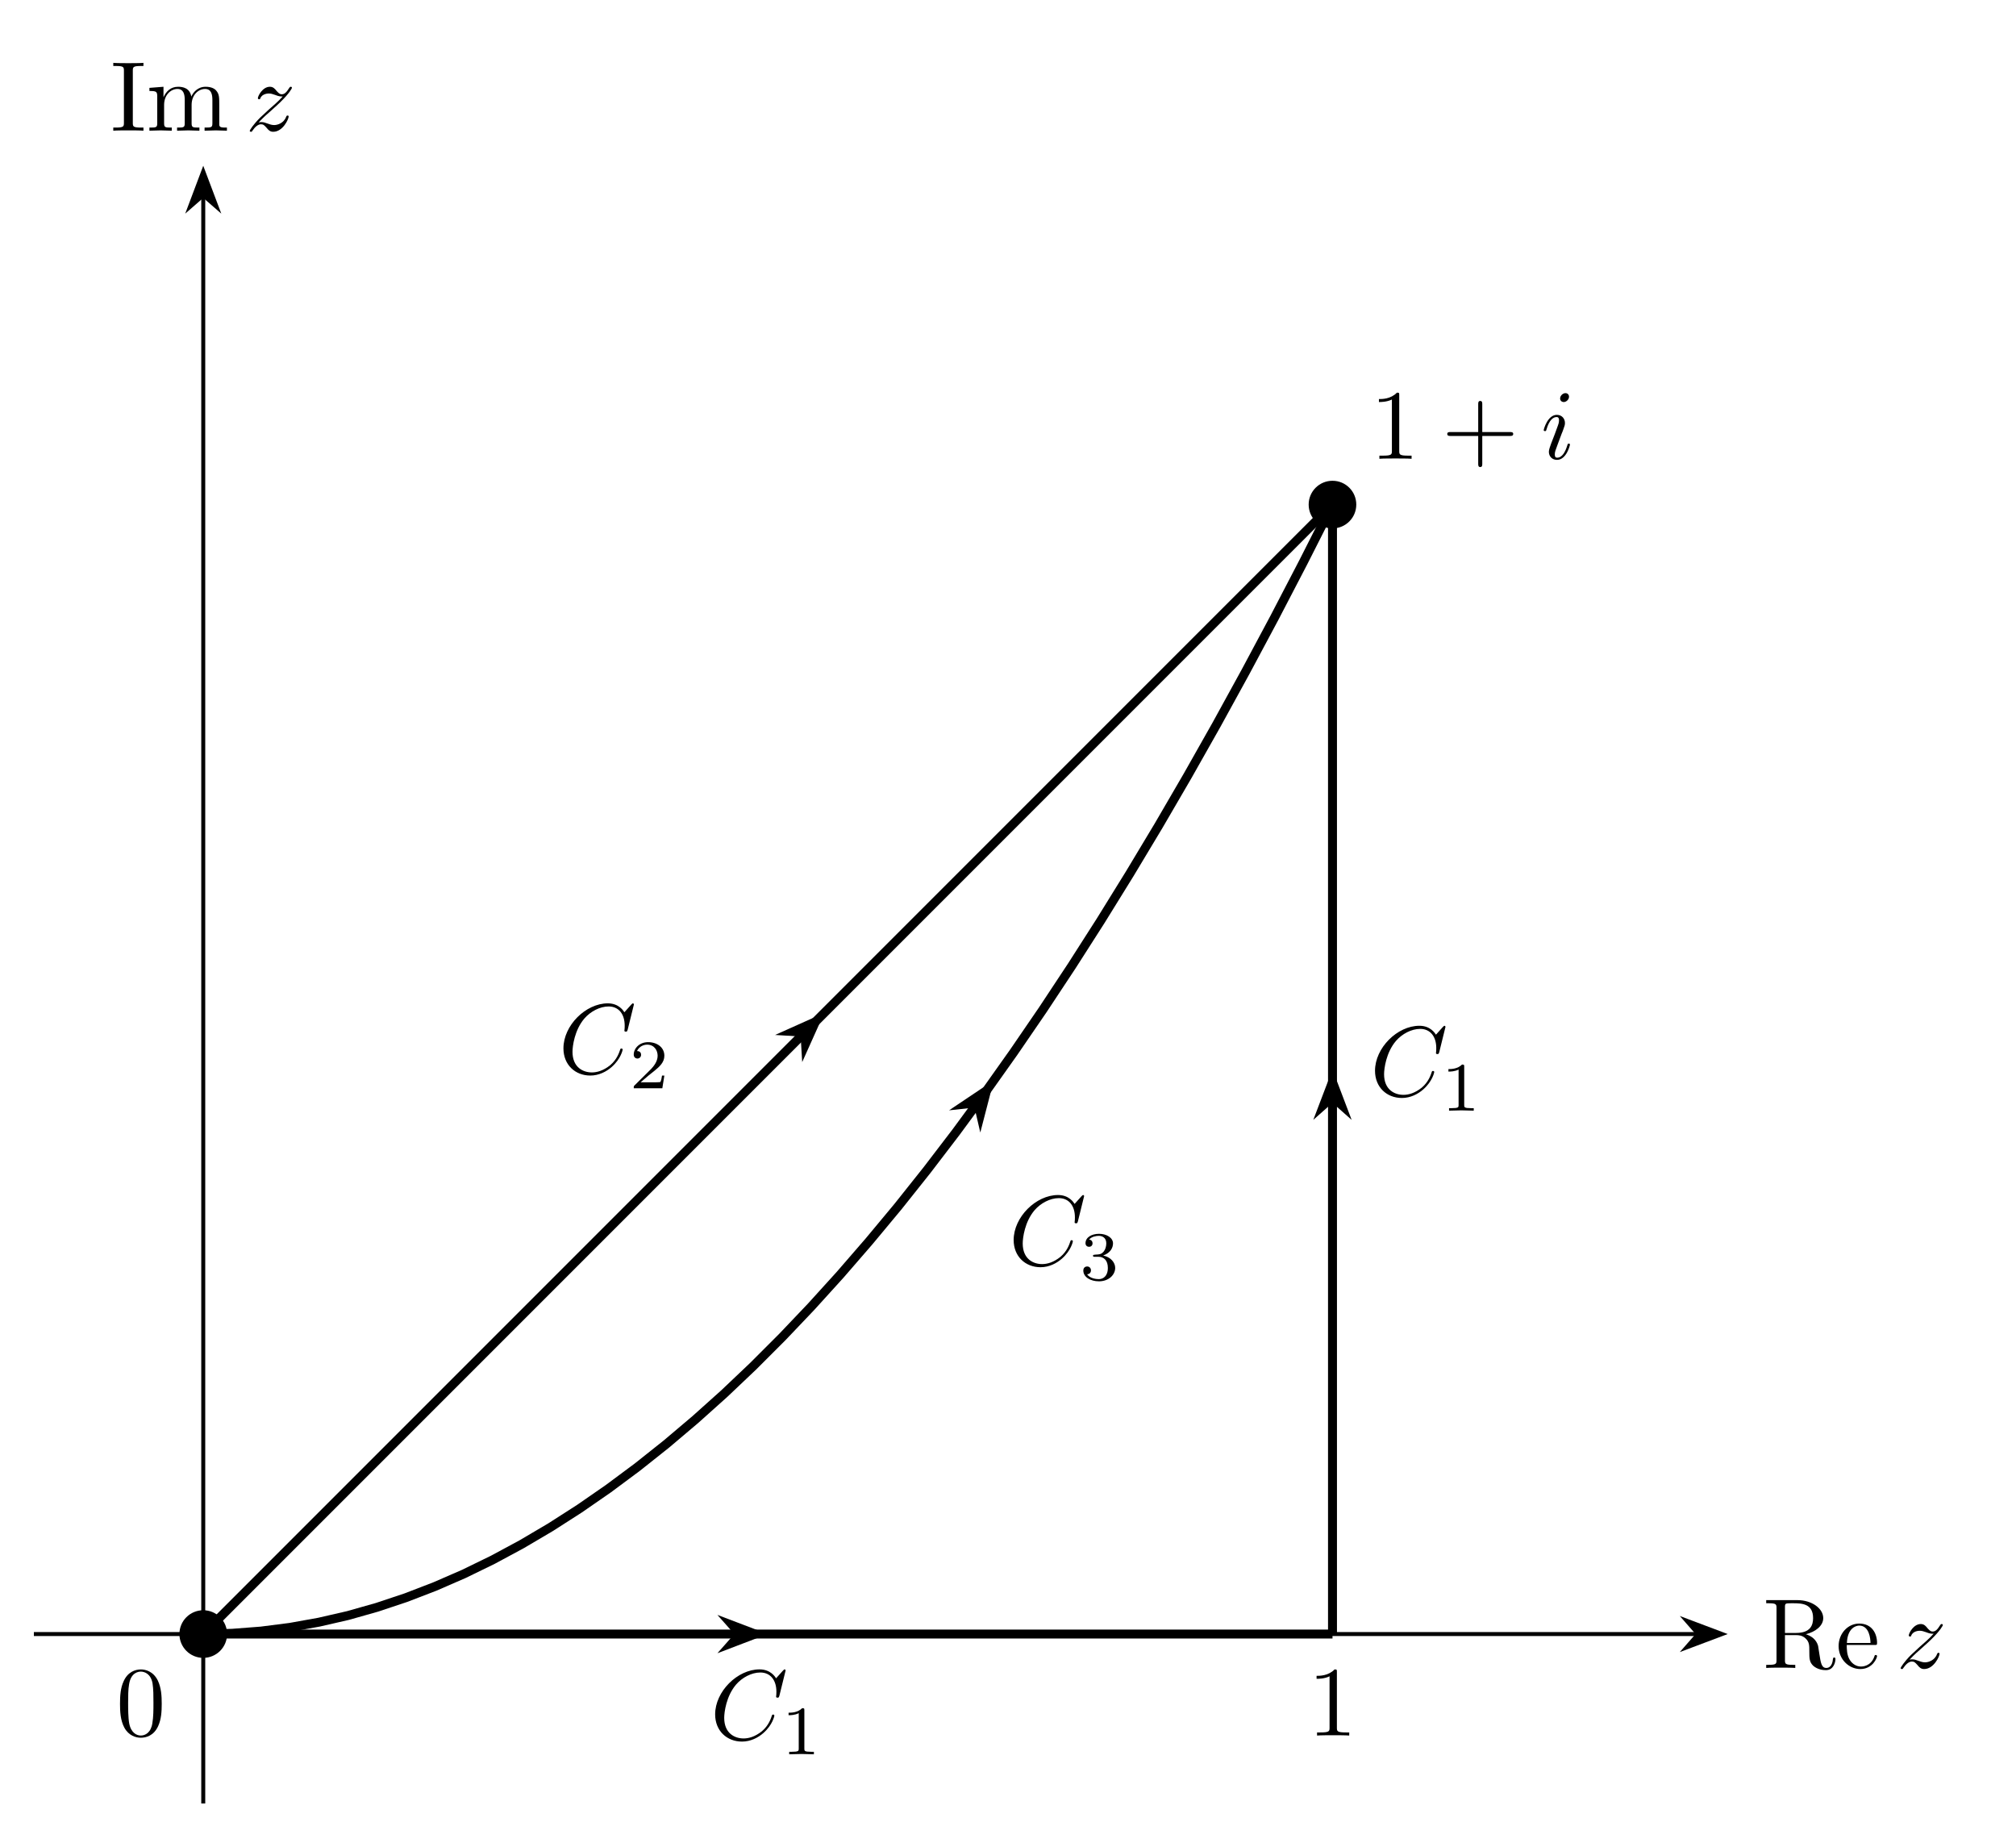
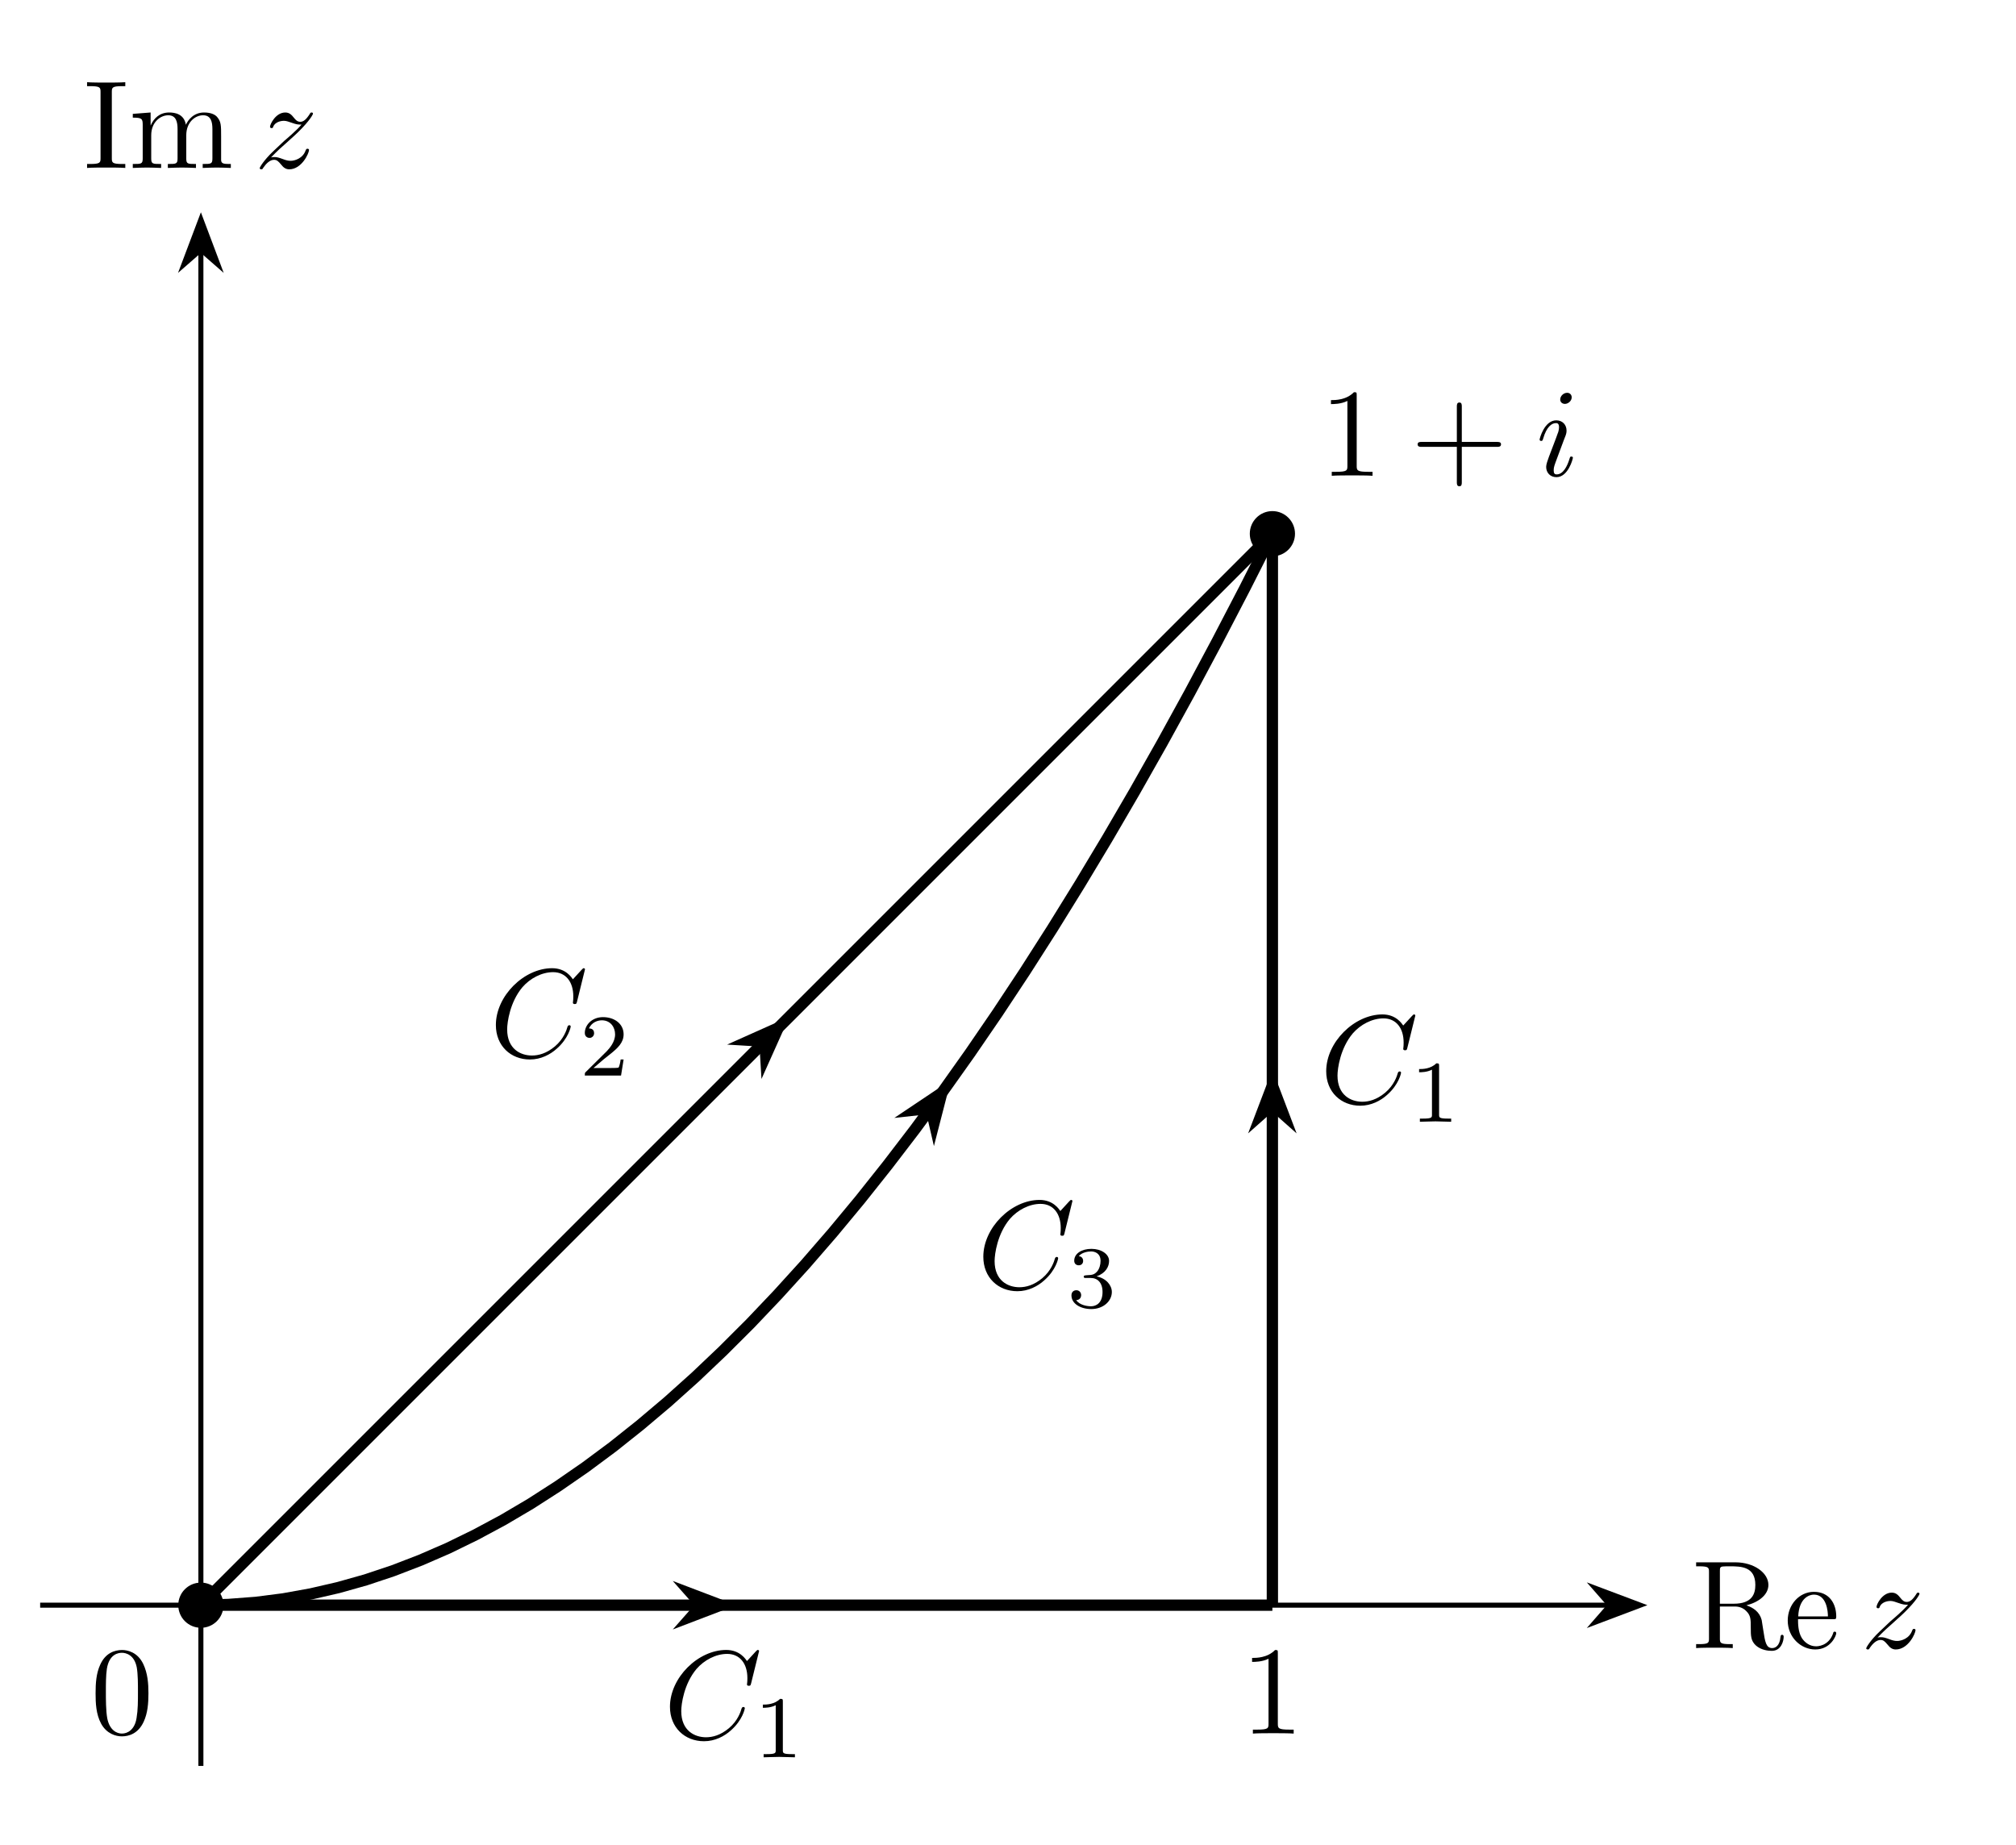
- <svg xmlns="http://www.w3.org/2000/svg" xmlns:xlink="http://www.w3.org/1999/xlink" width="282.22pt" height="257.93pt" viewBox="0 0 201.589 184.234">
+ <svg xmlns="http://www.w3.org/2000/svg" xmlns:xlink="http://www.w3.org/1999/xlink" width="222.70pt" height="203.80pt" viewBox="0 0 159.069 145.569">
  <defs>
    <g>
      <g id="glyph-0-0">
-         <path d="M 2.219 -3.5 L 2.219 -6.078 C 2.219 -6.297 2.219 -6.422 2.438 -6.453 C 2.547 -6.469 2.828 -6.469 3.031 -6.469 C 3.922 -6.469 5.031 -6.422 5.031 -4.984 C 5.031 -4.312 4.797 -3.5 3.328 -3.5 Z M 4.312 -3.375 C 5.281 -3.609 6.047 -4.219 6.047 -4.984 C 6.047 -5.938 4.922 -6.781 3.469 -6.781 L 0.344 -6.781 L 0.344 -6.469 L 0.578 -6.469 C 1.344 -6.469 1.375 -6.359 1.375 -6 L 1.375 -0.781 C 1.375 -0.422 1.344 -0.312 0.578 -0.312 L 0.344 -0.312 L 0.344 0 C 0.703 -0.031 1.406 -0.031 1.797 -0.031 C 2.188 -0.031 2.891 -0.031 3.25 0 L 3.25 -0.312 L 3 -0.312 C 2.25 -0.312 2.219 -0.422 2.219 -0.781 L 2.219 -3.281 L 3.359 -3.281 C 3.516 -3.281 3.938 -3.281 4.281 -2.953 C 4.656 -2.594 4.656 -2.281 4.656 -1.625 C 4.656 -0.969 4.656 -0.578 5.062 -0.203 C 5.484 0.156 6.016 0.219 6.312 0.219 C 7.094 0.219 7.266 -0.594 7.266 -0.875 C 7.266 -0.938 7.266 -1.047 7.141 -1.047 C 7.031 -1.047 7.031 -0.953 7.016 -0.891 C 6.953 -0.172 6.609 0 6.359 0 C 5.875 0 5.797 -0.5 5.656 -1.422 L 5.531 -2.219 C 5.344 -2.859 4.859 -3.188 4.312 -3.375 Z M 4.312 -3.375 " />
+         <path d="M 2.219 -3.5 L 2.219 -6.062 C 2.219 -6.297 2.219 -6.406 2.438 -6.438 C 2.531 -6.453 2.828 -6.453 3.016 -6.453 C 3.906 -6.453 5.016 -6.422 5.016 -4.984 C 5.016 -4.297 4.781 -3.5 3.312 -3.5 Z M 4.312 -3.375 C 5.266 -3.609 6.047 -4.203 6.047 -4.984 C 6.047 -5.938 4.906 -6.766 3.453 -6.766 L 0.344 -6.766 L 0.344 -6.453 L 0.578 -6.453 C 1.344 -6.453 1.359 -6.344 1.359 -6 L 1.359 -0.766 C 1.359 -0.422 1.344 -0.312 0.578 -0.312 L 0.344 -0.312 L 0.344 0 C 0.703 -0.031 1.406 -0.031 1.797 -0.031 C 2.172 -0.031 2.875 -0.031 3.234 0 L 3.234 -0.312 L 3 -0.312 C 2.234 -0.312 2.219 -0.422 2.219 -0.766 L 2.219 -3.281 L 3.359 -3.281 C 3.516 -3.281 3.938 -3.281 4.281 -2.938 C 4.656 -2.578 4.656 -2.281 4.656 -1.609 C 4.656 -0.969 4.656 -0.578 5.062 -0.203 C 5.469 0.156 6.016 0.219 6.312 0.219 C 7.078 0.219 7.25 -0.594 7.25 -0.875 C 7.25 -0.938 7.25 -1.047 7.125 -1.047 C 7.016 -1.047 7.016 -0.953 7 -0.875 C 6.938 -0.172 6.594 0 6.344 0 C 5.859 0 5.781 -0.5 5.641 -1.422 L 5.516 -2.219 C 5.344 -2.859 4.859 -3.188 4.312 -3.375 Z M 4.312 -3.375 " />
      </g>
      <g id="glyph-0-1">
-         <path d="M 1.109 -2.5 C 1.172 -3.984 2 -4.234 2.344 -4.234 C 3.359 -4.234 3.469 -2.891 3.469 -2.5 Z M 1.094 -2.297 L 3.875 -2.297 C 4.094 -2.297 4.125 -2.297 4.125 -2.5 C 4.125 -3.484 3.578 -4.438 2.344 -4.438 C 1.188 -4.438 0.281 -3.422 0.281 -2.188 C 0.281 -0.859 1.312 0.109 2.453 0.109 C 3.672 0.109 4.125 -0.984 4.125 -1.188 C 4.125 -1.281 4.031 -1.297 3.984 -1.297 C 3.906 -1.297 3.875 -1.234 3.859 -1.156 C 3.516 -0.141 2.625 -0.141 2.516 -0.141 C 2.031 -0.141 1.625 -0.438 1.406 -0.797 C 1.094 -1.281 1.094 -1.938 1.094 -2.297 Z M 1.094 -2.297 " />
+         <path d="M 1.109 -2.5 C 1.172 -3.969 2 -4.219 2.344 -4.219 C 3.359 -4.219 3.453 -2.875 3.453 -2.5 Z M 1.094 -2.281 L 3.859 -2.281 C 4.078 -2.281 4.109 -2.281 4.109 -2.5 C 4.109 -3.484 3.578 -4.438 2.344 -4.438 C 1.188 -4.438 0.281 -3.422 0.281 -2.172 C 0.281 -0.859 1.312 0.109 2.453 0.109 C 3.672 0.109 4.109 -0.984 4.109 -1.172 C 4.109 -1.281 4.031 -1.297 3.984 -1.297 C 3.891 -1.297 3.875 -1.234 3.859 -1.156 C 3.5 -0.141 2.609 -0.141 2.516 -0.141 C 2.016 -0.141 1.625 -0.438 1.391 -0.797 C 1.094 -1.281 1.094 -1.938 1.094 -2.281 Z M 1.094 -2.281 " />
      </g>
      <g id="glyph-0-2">
-         <path d="M 2.234 -6 C 2.234 -6.359 2.266 -6.469 3.047 -6.469 L 3.297 -6.469 L 3.297 -6.781 C 2.953 -6.75 2.172 -6.75 1.797 -6.75 C 1.406 -6.75 0.625 -6.75 0.281 -6.781 L 0.281 -6.469 L 0.531 -6.469 C 1.312 -6.469 1.344 -6.359 1.344 -6 L 1.344 -0.781 C 1.344 -0.422 1.312 -0.312 0.531 -0.312 L 0.281 -0.312 L 0.281 0 C 0.625 -0.031 1.406 -0.031 1.781 -0.031 C 2.172 -0.031 2.953 -0.031 3.297 0 L 3.297 -0.312 L 3.047 -0.312 C 2.266 -0.312 2.234 -0.422 2.234 -0.781 Z M 2.234 -6 " />
+         <path d="M 2.234 -6 C 2.234 -6.344 2.266 -6.453 3.047 -6.453 L 3.297 -6.453 L 3.297 -6.766 C 2.953 -6.734 2.172 -6.734 1.797 -6.734 C 1.406 -6.734 0.625 -6.734 0.281 -6.766 L 0.281 -6.453 L 0.531 -6.453 C 1.312 -6.453 1.344 -6.344 1.344 -6 L 1.344 -0.766 C 1.344 -0.422 1.312 -0.312 0.531 -0.312 L 0.281 -0.312 L 0.281 0 C 0.625 -0.031 1.406 -0.031 1.781 -0.031 C 2.172 -0.031 2.953 -0.031 3.297 0 L 3.297 -0.312 L 3.047 -0.312 C 2.266 -0.312 2.234 -0.422 2.234 -0.766 Z M 2.234 -6 " />
      </g>
      <g id="glyph-0-3">
-         <path d="M 1.094 -3.406 L 1.094 -0.75 C 1.094 -0.312 0.984 -0.312 0.312 -0.312 L 0.312 0 C 0.672 -0.016 1.172 -0.031 1.438 -0.031 C 1.703 -0.031 2.219 -0.016 2.547 0 L 2.547 -0.312 C 1.891 -0.312 1.781 -0.312 1.781 -0.75 L 1.781 -2.578 C 1.781 -3.609 2.484 -4.172 3.109 -4.172 C 3.734 -4.172 3.844 -3.625 3.844 -3.062 L 3.844 -0.75 C 3.844 -0.312 3.734 -0.312 3.078 -0.312 L 3.078 0 C 3.422 -0.016 3.922 -0.031 4.203 -0.031 C 4.453 -0.031 4.969 -0.016 5.312 0 L 5.312 -0.312 C 4.641 -0.312 4.531 -0.312 4.531 -0.75 L 4.531 -2.578 C 4.531 -3.609 5.234 -4.172 5.875 -4.172 C 6.5 -4.172 6.609 -3.625 6.609 -3.062 L 6.609 -0.75 C 6.609 -0.312 6.5 -0.312 5.828 -0.312 L 5.828 0 C 6.188 -0.016 6.688 -0.031 6.953 -0.031 C 7.219 -0.031 7.734 -0.016 8.062 0 L 8.062 -0.312 C 7.547 -0.312 7.297 -0.312 7.297 -0.609 L 7.297 -2.5 C 7.297 -3.359 7.297 -3.656 6.984 -4.016 C 6.844 -4.188 6.516 -4.391 5.938 -4.391 C 5.109 -4.391 4.672 -3.797 4.5 -3.406 C 4.359 -4.281 3.625 -4.391 3.188 -4.391 C 2.453 -4.391 2 -3.953 1.719 -3.344 L 1.719 -4.391 L 0.312 -4.281 L 0.312 -3.969 C 1.016 -3.969 1.094 -3.906 1.094 -3.406 Z M 1.094 -3.406 " />
+         <path d="M 1.094 -3.406 L 1.094 -0.75 C 1.094 -0.312 0.984 -0.312 0.312 -0.312 L 0.312 0 C 0.656 -0.016 1.172 -0.031 1.438 -0.031 C 1.688 -0.031 2.203 -0.016 2.547 0 L 2.547 -0.312 C 1.875 -0.312 1.766 -0.312 1.766 -0.75 L 1.766 -2.578 C 1.766 -3.609 2.484 -4.156 3.109 -4.156 C 3.734 -4.156 3.844 -3.625 3.844 -3.062 L 3.844 -0.75 C 3.844 -0.312 3.734 -0.312 3.078 -0.312 L 3.078 0 C 3.422 -0.016 3.922 -0.031 4.188 -0.031 C 4.453 -0.031 4.969 -0.016 5.297 0 L 5.297 -0.312 C 4.641 -0.312 4.531 -0.312 4.531 -0.75 L 4.531 -2.578 C 4.531 -3.609 5.234 -4.156 5.859 -4.156 C 6.484 -4.156 6.594 -3.625 6.594 -3.062 L 6.594 -0.75 C 6.594 -0.312 6.484 -0.312 5.828 -0.312 L 5.828 0 C 6.172 -0.016 6.672 -0.031 6.938 -0.031 C 7.203 -0.031 7.719 -0.016 8.047 0 L 8.047 -0.312 C 7.531 -0.312 7.297 -0.312 7.281 -0.609 L 7.281 -2.5 C 7.281 -3.344 7.281 -3.656 6.969 -4.016 C 6.828 -4.188 6.516 -4.375 5.938 -4.375 C 5.109 -4.375 4.672 -3.781 4.5 -3.406 C 4.359 -4.266 3.625 -4.375 3.188 -4.375 C 2.453 -4.375 1.984 -3.953 1.719 -3.344 L 1.719 -4.375 L 0.312 -4.266 L 0.312 -3.969 C 1.016 -3.969 1.094 -3.891 1.094 -3.406 Z M 1.094 -3.406 " />
      </g>
      <g id="glyph-0-4">
-         <path d="M 4.562 -3.172 C 4.562 -3.969 4.516 -4.766 4.172 -5.5 C 3.703 -6.453 2.891 -6.609 2.484 -6.609 C 1.891 -6.609 1.156 -6.344 0.75 -5.422 C 0.438 -4.75 0.391 -3.969 0.391 -3.172 C 0.391 -2.438 0.422 -1.531 0.828 -0.781 C 1.266 0.016 1.984 0.219 2.469 0.219 C 3 0.219 3.766 0.016 4.203 -0.938 C 4.516 -1.625 4.562 -2.391 4.562 -3.172 Z M 2.469 0 C 2.078 0 1.5 -0.25 1.312 -1.203 C 1.203 -1.797 1.203 -2.703 1.203 -3.297 C 1.203 -3.922 1.203 -4.578 1.297 -5.125 C 1.484 -6.297 2.219 -6.391 2.469 -6.391 C 2.797 -6.391 3.453 -6.219 3.641 -5.234 C 3.734 -4.672 3.734 -3.922 3.734 -3.297 C 3.734 -2.547 3.734 -1.875 3.625 -1.234 C 3.484 -0.297 2.922 0 2.469 0 Z M 2.469 0 " />
+         <path d="M 4.562 -3.172 C 4.562 -3.969 4.5 -4.75 4.156 -5.484 C 3.703 -6.438 2.891 -6.594 2.484 -6.594 C 1.875 -6.594 1.156 -6.344 0.75 -5.422 C 0.438 -4.734 0.391 -3.969 0.391 -3.172 C 0.391 -2.422 0.422 -1.531 0.828 -0.781 C 1.266 0.016 1.984 0.219 2.469 0.219 C 3 0.219 3.75 0.016 4.188 -0.938 C 4.5 -1.609 4.562 -2.391 4.562 -3.172 Z M 2.469 0 C 2.078 0 1.5 -0.25 1.312 -1.203 C 1.203 -1.797 1.203 -2.703 1.203 -3.281 C 1.203 -3.922 1.203 -4.578 1.281 -5.109 C 1.469 -6.297 2.219 -6.375 2.469 -6.375 C 2.797 -6.375 3.453 -6.203 3.641 -5.219 C 3.734 -4.672 3.734 -3.906 3.734 -3.281 C 3.734 -2.547 3.734 -1.875 3.625 -1.234 C 3.484 -0.297 2.906 0 2.469 0 Z M 2.469 0 " />
      </g>
      <g id="glyph-0-5">
-         <path d="M 2.922 -6.344 C 2.922 -6.594 2.922 -6.609 2.688 -6.609 C 2.078 -5.969 1.203 -5.969 0.891 -5.969 L 0.891 -5.672 C 1.078 -5.672 1.672 -5.672 2.188 -5.922 L 2.188 -0.781 C 2.188 -0.422 2.156 -0.312 1.266 -0.312 L 0.938 -0.312 L 0.938 0 C 1.297 -0.031 2.156 -0.031 2.547 -0.031 C 2.953 -0.031 3.812 -0.031 4.156 0 L 4.156 -0.312 L 3.844 -0.312 C 2.953 -0.312 2.922 -0.422 2.922 -0.781 Z M 2.922 -6.344 " />
+         <path d="M 2.906 -6.344 C 2.906 -6.578 2.906 -6.594 2.688 -6.594 C 2.078 -5.969 1.203 -5.969 0.875 -5.969 L 0.875 -5.656 C 1.078 -5.656 1.672 -5.656 2.172 -5.906 L 2.172 -0.781 C 2.172 -0.422 2.156 -0.312 1.266 -0.312 L 0.938 -0.312 L 0.938 0 C 1.281 -0.031 2.156 -0.031 2.547 -0.031 C 2.938 -0.031 3.797 -0.031 4.156 0 L 4.156 -0.312 L 3.828 -0.312 C 2.938 -0.312 2.906 -0.422 2.906 -0.781 Z M 2.906 -6.344 " />
      </g>
      <g id="glyph-0-6">
-         <path d="M 4.062 -2.281 L 6.828 -2.281 C 6.969 -2.281 7.156 -2.281 7.156 -2.484 C 7.156 -2.672 6.969 -2.672 6.828 -2.672 L 4.062 -2.672 L 4.062 -5.453 C 4.062 -5.594 4.062 -5.781 3.859 -5.781 C 3.656 -5.781 3.656 -5.594 3.656 -5.453 L 3.656 -2.672 L 0.891 -2.672 C 0.75 -2.672 0.562 -2.672 0.562 -2.484 C 0.562 -2.281 0.75 -2.281 0.891 -2.281 L 3.656 -2.281 L 3.656 0.5 C 3.656 0.641 3.656 0.828 3.859 0.828 C 4.062 0.828 4.062 0.641 4.062 0.5 Z M 4.062 -2.281 " />
+         <path d="M 4.047 -2.281 L 6.812 -2.281 C 6.953 -2.281 7.141 -2.281 7.141 -2.484 C 7.141 -2.672 6.953 -2.672 6.812 -2.672 L 4.047 -2.672 L 4.047 -5.453 C 4.047 -5.594 4.047 -5.781 3.859 -5.781 C 3.656 -5.781 3.656 -5.594 3.656 -5.453 L 3.656 -2.672 L 0.875 -2.672 C 0.75 -2.672 0.562 -2.672 0.562 -2.484 C 0.562 -2.281 0.75 -2.281 0.875 -2.281 L 3.656 -2.281 L 3.656 0.5 C 3.656 0.641 3.656 0.828 3.859 0.828 C 4.047 0.828 4.047 0.641 4.047 0.5 Z M 4.047 -2.281 " />
      </g>
      <g id="glyph-1-0">
-         <path d="M 1.312 -0.828 C 1.859 -1.406 2.141 -1.641 2.5 -1.953 C 2.5 -1.969 3.109 -2.484 3.469 -2.844 C 4.422 -3.766 4.641 -4.25 4.641 -4.281 C 4.641 -4.391 4.547 -4.391 4.531 -4.391 C 4.453 -4.391 4.422 -4.359 4.375 -4.281 C 4.078 -3.797 3.875 -3.641 3.625 -3.641 C 3.391 -3.641 3.281 -3.797 3.125 -3.953 C 2.938 -4.188 2.766 -4.391 2.438 -4.391 C 1.703 -4.391 1.234 -3.469 1.234 -3.25 C 1.234 -3.203 1.266 -3.141 1.359 -3.141 C 1.453 -3.141 1.469 -3.188 1.484 -3.25 C 1.672 -3.703 2.25 -3.719 2.328 -3.719 C 2.547 -3.719 2.734 -3.656 2.953 -3.578 C 3.359 -3.422 3.469 -3.422 3.719 -3.422 C 3.359 -3 2.531 -2.281 2.344 -2.125 L 1.453 -1.297 C 0.781 -0.625 0.422 -0.062 0.422 0.016 C 0.422 0.109 0.531 0.109 0.547 0.109 C 0.625 0.109 0.641 0.094 0.703 -0.016 C 0.938 -0.359 1.234 -0.641 1.547 -0.641 C 1.781 -0.641 1.875 -0.547 2.125 -0.266 C 2.297 -0.047 2.469 0.109 2.766 0.109 C 3.734 0.109 4.312 -1.156 4.312 -1.422 C 4.312 -1.469 4.281 -1.516 4.203 -1.516 C 4.109 -1.516 4.094 -1.453 4.062 -1.391 C 3.828 -0.75 3.188 -0.562 2.875 -0.562 C 2.672 -0.562 2.484 -0.609 2.281 -0.688 C 1.938 -0.812 1.797 -0.859 1.594 -0.859 C 1.562 -0.859 1.406 -0.859 1.312 -0.828 Z M 1.312 -0.828 " />
+         <path d="M 1.312 -0.828 C 1.859 -1.391 2.141 -1.641 2.5 -1.953 C 2.5 -1.969 3.109 -2.484 3.469 -2.844 C 4.406 -3.766 4.625 -4.234 4.625 -4.281 C 4.625 -4.375 4.531 -4.375 4.516 -4.375 C 4.453 -4.375 4.422 -4.359 4.375 -4.266 C 4.078 -3.797 3.859 -3.641 3.625 -3.641 C 3.391 -3.641 3.266 -3.781 3.125 -3.953 C 2.938 -4.188 2.766 -4.375 2.438 -4.375 C 1.688 -4.375 1.234 -3.453 1.234 -3.25 C 1.234 -3.203 1.266 -3.141 1.359 -3.141 C 1.453 -3.141 1.469 -3.188 1.484 -3.25 C 1.672 -3.703 2.25 -3.719 2.328 -3.719 C 2.531 -3.719 2.719 -3.641 2.953 -3.562 C 3.344 -3.422 3.453 -3.422 3.719 -3.422 C 3.359 -2.984 2.531 -2.281 2.344 -2.125 L 1.453 -1.281 C 0.766 -0.625 0.422 -0.062 0.422 0.016 C 0.422 0.109 0.531 0.109 0.547 0.109 C 0.625 0.109 0.641 0.094 0.703 -0.016 C 0.938 -0.359 1.234 -0.641 1.547 -0.641 C 1.766 -0.641 1.875 -0.547 2.125 -0.25 C 2.281 -0.047 2.469 0.109 2.75 0.109 C 3.734 0.109 4.312 -1.156 4.312 -1.422 C 4.312 -1.469 4.266 -1.516 4.188 -1.516 C 4.094 -1.516 4.078 -1.453 4.047 -1.391 C 3.828 -0.75 3.188 -0.562 2.859 -0.562 C 2.672 -0.562 2.484 -0.609 2.281 -0.688 C 1.938 -0.812 1.797 -0.859 1.578 -0.859 C 1.562 -0.859 1.406 -0.859 1.312 -0.828 Z M 1.312 -0.828 " />
      </g>
      <g id="glyph-1-1">
-         <path d="M 2.812 -6.203 C 2.812 -6.406 2.672 -6.562 2.453 -6.562 C 2.188 -6.562 1.922 -6.297 1.922 -6.031 C 1.922 -5.844 2.047 -5.672 2.297 -5.672 C 2.516 -5.672 2.812 -5.906 2.812 -6.203 Z M 2.062 -2.469 C 2.188 -2.766 2.188 -2.781 2.281 -3.047 C 2.359 -3.25 2.406 -3.391 2.406 -3.578 C 2.406 -4.016 2.094 -4.391 1.594 -4.391 C 0.672 -4.391 0.281 -2.953 0.281 -2.859 C 0.281 -2.766 0.391 -2.766 0.406 -2.766 C 0.5 -2.766 0.516 -2.781 0.562 -2.938 C 0.828 -3.875 1.234 -4.172 1.562 -4.172 C 1.641 -4.172 1.812 -4.172 1.812 -3.844 C 1.812 -3.641 1.75 -3.438 1.703 -3.328 C 1.625 -3.078 1.188 -1.922 1.016 -1.5 C 0.922 -1.234 0.797 -0.906 0.797 -0.703 C 0.797 -0.234 1.125 0.109 1.609 0.109 C 2.547 0.109 2.906 -1.328 2.906 -1.422 C 2.906 -1.516 2.812 -1.516 2.781 -1.516 C 2.688 -1.516 2.688 -1.484 2.641 -1.344 C 2.453 -0.719 2.141 -0.109 1.625 -0.109 C 1.453 -0.109 1.391 -0.203 1.391 -0.438 C 1.391 -0.688 1.453 -0.828 1.672 -1.422 Z M 2.062 -2.469 " />
+         <path d="M 2.812 -6.188 C 2.812 -6.391 2.672 -6.547 2.453 -6.547 C 2.172 -6.547 1.906 -6.297 1.906 -6.016 C 1.906 -5.828 2.047 -5.672 2.281 -5.672 C 2.516 -5.672 2.812 -5.891 2.812 -6.188 Z M 2.062 -2.469 C 2.172 -2.75 2.172 -2.781 2.281 -3.047 C 2.359 -3.234 2.406 -3.375 2.406 -3.562 C 2.406 -4.016 2.094 -4.375 1.594 -4.375 C 0.656 -4.375 0.281 -2.938 0.281 -2.859 C 0.281 -2.75 0.391 -2.75 0.406 -2.75 C 0.5 -2.75 0.516 -2.781 0.562 -2.938 C 0.828 -3.859 1.234 -4.156 1.562 -4.156 C 1.641 -4.156 1.812 -4.156 1.812 -3.844 C 1.812 -3.641 1.75 -3.422 1.703 -3.328 C 1.625 -3.078 1.172 -1.922 1.016 -1.5 C 0.922 -1.234 0.797 -0.906 0.797 -0.703 C 0.797 -0.234 1.125 0.109 1.609 0.109 C 2.531 0.109 2.906 -1.328 2.906 -1.422 C 2.906 -1.516 2.812 -1.516 2.781 -1.516 C 2.688 -1.516 2.688 -1.484 2.641 -1.344 C 2.453 -0.719 2.125 -0.109 1.625 -0.109 C 1.453 -0.109 1.391 -0.203 1.391 -0.438 C 1.391 -0.688 1.453 -0.828 1.672 -1.422 Z M 2.062 -2.469 " />
      </g>
      <g id="glyph-1-2">
-         <path d="M 7.547 -6.891 C 7.547 -6.922 7.516 -7 7.438 -7 C 7.406 -7 7.391 -6.984 7.281 -6.875 L 6.594 -6.109 C 6.5 -6.25 6.047 -7 4.938 -7 C 2.734 -7 0.5 -4.797 0.5 -2.5 C 0.5 -0.859 1.672 0.219 3.188 0.219 C 4.047 0.219 4.797 -0.172 5.328 -0.641 C 6.25 -1.453 6.422 -2.344 6.422 -2.375 C 6.422 -2.484 6.312 -2.484 6.297 -2.484 C 6.234 -2.484 6.188 -2.453 6.172 -2.375 C 6.078 -2.094 5.859 -1.391 5.172 -0.812 C 4.484 -0.266 3.859 -0.094 3.344 -0.094 C 2.453 -0.094 1.406 -0.609 1.406 -2.156 C 1.406 -2.719 1.609 -4.328 2.594 -5.484 C 3.203 -6.188 4.141 -6.688 5.016 -6.688 C 6.031 -6.688 6.625 -5.922 6.625 -4.766 C 6.625 -4.375 6.594 -4.359 6.594 -4.266 C 6.594 -4.172 6.703 -4.172 6.734 -4.172 C 6.859 -4.172 6.859 -4.188 6.922 -4.359 Z M 7.547 -6.891 " />
+         <path d="M 7.531 -6.891 C 7.531 -6.922 7.516 -6.984 7.422 -6.984 C 7.391 -6.984 7.375 -6.969 7.266 -6.859 L 6.578 -6.109 C 6.484 -6.234 6.031 -6.984 4.938 -6.984 C 2.719 -6.984 0.5 -4.797 0.5 -2.5 C 0.5 -0.859 1.672 0.219 3.188 0.219 C 4.047 0.219 4.797 -0.172 5.312 -0.641 C 6.234 -1.453 6.406 -2.344 6.406 -2.375 C 6.406 -2.484 6.312 -2.484 6.297 -2.484 C 6.234 -2.484 6.188 -2.453 6.156 -2.375 C 6.078 -2.094 5.844 -1.391 5.156 -0.812 C 4.484 -0.25 3.859 -0.094 3.344 -0.094 C 2.453 -0.094 1.391 -0.609 1.391 -2.156 C 1.391 -2.719 1.609 -4.312 2.594 -5.484 C 3.203 -6.188 4.125 -6.672 5.016 -6.672 C 6.016 -6.672 6.609 -5.906 6.609 -4.766 C 6.609 -4.375 6.578 -4.359 6.578 -4.266 C 6.578 -4.156 6.688 -4.156 6.719 -4.156 C 6.859 -4.156 6.859 -4.188 6.906 -4.359 Z M 7.531 -6.891 " />
      </g>
      <g id="glyph-2-0">
        <path d="M 2.328 -4.406 C 2.328 -4.594 2.312 -4.609 2.109 -4.609 C 1.672 -4.172 1.047 -4.156 0.75 -4.156 L 0.75 -3.906 C 0.922 -3.906 1.375 -3.906 1.766 -4.109 L 1.766 -0.562 C 1.766 -0.344 1.766 -0.25 1.062 -0.25 L 0.812 -0.25 L 0.812 0 C 0.922 0 1.781 -0.031 2.047 -0.031 C 2.25 -0.031 3.125 0 3.281 0 L 3.281 -0.25 L 3.016 -0.25 C 2.328 -0.25 2.328 -0.344 2.328 -0.562 Z M 2.328 -4.406 " />
      </g>
      <g id="glyph-2-1">
        <path d="M 3.5 -1.266 L 3.266 -1.266 C 3.25 -1.109 3.172 -0.703 3.094 -0.625 C 3.031 -0.594 2.5 -0.594 2.406 -0.594 L 1.125 -0.594 C 1.859 -1.234 2.094 -1.422 2.516 -1.75 C 3.031 -2.172 3.5 -2.594 3.5 -3.25 C 3.5 -4.094 2.766 -4.609 1.875 -4.609 C 1.016 -4.609 0.438 -4 0.438 -3.359 C 0.438 -3.016 0.734 -2.969 0.812 -2.969 C 0.969 -2.969 1.172 -3.094 1.172 -3.344 C 1.172 -3.469 1.125 -3.719 0.766 -3.719 C 0.984 -4.203 1.453 -4.359 1.781 -4.359 C 2.469 -4.359 2.828 -3.812 2.828 -3.25 C 2.828 -2.656 2.406 -2.172 2.172 -1.922 L 0.5 -0.266 C 0.438 -0.203 0.438 -0.188 0.438 0 L 3.297 0 Z M 3.5 -1.266 " />
      </g>
      <g id="glyph-2-2">
        <path d="M 1.891 -2.312 C 2.438 -2.312 2.828 -1.938 2.828 -1.203 C 2.828 -0.344 2.328 -0.078 1.922 -0.078 C 1.641 -0.078 1.031 -0.156 0.75 -0.562 C 1.062 -0.578 1.141 -0.812 1.141 -0.953 C 1.141 -1.172 0.984 -1.344 0.766 -1.344 C 0.562 -1.344 0.375 -1.219 0.375 -0.938 C 0.375 -0.281 1.094 0.141 1.938 0.141 C 2.906 0.141 3.562 -0.5 3.562 -1.203 C 3.562 -1.734 3.125 -2.281 2.359 -2.438 C 3.094 -2.703 3.344 -3.219 3.344 -3.656 C 3.344 -4.203 2.719 -4.609 1.953 -4.609 C 1.172 -4.609 0.594 -4.234 0.594 -3.672 C 0.594 -3.438 0.75 -3.312 0.953 -3.312 C 1.172 -3.312 1.297 -3.469 1.297 -3.656 C 1.297 -3.859 1.172 -4.016 0.953 -4.031 C 1.188 -4.328 1.672 -4.406 1.922 -4.406 C 2.234 -4.406 2.672 -4.25 2.672 -3.656 C 2.672 -3.359 2.578 -3.031 2.406 -2.828 C 2.172 -2.562 1.984 -2.547 1.625 -2.531 C 1.453 -2.516 1.438 -2.516 1.406 -2.5 C 1.391 -2.5 1.344 -2.484 1.344 -2.422 C 1.344 -2.312 1.406 -2.312 1.516 -2.312 Z M 1.891 -2.312 " />
      </g>
    </g>
  </defs>
-   <path fill="none" stroke-width="0.399" stroke-linecap="butt" stroke-linejoin="miter" stroke="rgb(0%, 0%, 0%)" stroke-opacity="1" stroke-miterlimit="10" d="M -17.008 0 L 150.008 0 " transform="matrix(0.995859, 0, 0, -0.995859, 20.32408, 163.3598)" />
-   <path fill-rule="nonzero" fill="rgb(0%, 0%, 0%)" fill-opacity="1" stroke-width="0.399" stroke-linecap="butt" stroke-linejoin="miter" stroke="rgb(0%, 0%, 0%)" stroke-opacity="1" stroke-miterlimit="10" d="M 4.215 0 L 0.642 1.346 L 1.819 0 L 0.642 -1.345 Z M 4.215 0 " transform="matrix(0.995859, 0, 0, -0.995859, 168.0014, 163.3598)" />
+   <path fill="none" stroke-width="0.399" stroke-linecap="butt" stroke-linejoin="miter" stroke="rgb(0%, 0%, 0%)" stroke-opacity="1" stroke-miterlimit="10" d="M -12.756 0.002 L 111.741 0.002 " transform="matrix(0.994181, 0, 0, -0.994181, 15.85023, 126.6582)" />
+   <path fill-rule="nonzero" fill="rgb(0%, 0%, 0%)" fill-opacity="1" stroke-width="0.399" stroke-linecap="butt" stroke-linejoin="miter" stroke="rgb(0%, 0%, 0%)" stroke-opacity="1" stroke-miterlimit="10" d="M 4.213 0.002 L 0.642 1.346 L 1.817 0.002 L 0.642 -1.346 Z M 4.213 0.002 " transform="matrix(0.994181, 0, 0, -0.994181, 125.233, 126.6582)" />
  <g fill="rgb(0%, 0%, 0%)" fill-opacity="1">
-     <use xlink:href="#glyph-0-0" x="176.267" y="166.75" />
-     <use xlink:href="#glyph-0-1" x="183.57" y="166.75" />
+     <use xlink:href="#glyph-0-0" x="133.486" y="130.042" />
+     <use xlink:href="#glyph-0-1" x="140.777" y="130.042" />
  </g>
  <g fill="rgb(0%, 0%, 0%)" fill-opacity="1">
-     <use xlink:href="#glyph-1-0" x="189.633" y="166.75" />
+     <use xlink:href="#glyph-1-0" x="146.83" y="130.042" />
  </g>
-   <path fill="none" stroke-width="0.399" stroke-linecap="butt" stroke-linejoin="miter" stroke="rgb(0%, 0%, 0%)" stroke-opacity="1" stroke-miterlimit="10" d="M 0 -17.008 L 0 144.34 " transform="matrix(0.995859, 0, 0, -0.995859, 20.32408, 163.3598)" />
-   <path fill-rule="nonzero" fill="rgb(0%, 0%, 0%)" fill-opacity="1" stroke-width="0.399" stroke-linecap="butt" stroke-linejoin="miter" stroke="rgb(0%, 0%, 0%)" stroke-opacity="1" stroke-miterlimit="10" d="M 4.213 -0 L 0.644 1.345 L 1.817 -0 L 0.644 -1.346 Z M 4.213 -0 " transform="matrix(0, -0.995859, -0.995859, 0, 20.32408, 21.32869)" />
+   <path fill="none" stroke-width="0.399" stroke-linecap="butt" stroke-linejoin="miter" stroke="rgb(0%, 0%, 0%)" stroke-opacity="1" stroke-miterlimit="10" d="M 0.001 -12.756 L 0.001 107.491 " transform="matrix(0.994181, 0, 0, -0.994181, 15.85023, 126.6582)" />
+   <path fill-rule="nonzero" fill="rgb(0%, 0%, 0%)" fill-opacity="1" stroke-width="0.399" stroke-linecap="butt" stroke-linejoin="miter" stroke="rgb(0%, 0%, 0%)" stroke-opacity="1" stroke-miterlimit="10" d="M 4.215 -0.001 L 0.643 1.346 L 1.818 -0.001 L 0.643 -1.345 Z M 4.215 -0.001 " transform="matrix(0, -0.994181, -0.994181, 0, 15.85023, 21.50295)" />
  <g fill="rgb(0%, 0%, 0%)" fill-opacity="1">
-     <use xlink:href="#glyph-0-2" x="11.047" y="13.063" />
-     <use xlink:href="#glyph-0-3" x="14.629" y="13.063" />
+     <use xlink:href="#glyph-0-2" x="6.589" y="13.251" />
+     <use xlink:href="#glyph-0-3" x="10.166" y="13.251" />
  </g>
  <g fill="rgb(0%, 0%, 0%)" fill-opacity="1">
-     <use xlink:href="#glyph-1-0" x="24.552" y="13.063" />
+     <use xlink:href="#glyph-1-0" x="20.071" y="13.251" />
  </g>
-   <path fill="none" stroke-width="0.897" stroke-linecap="butt" stroke-linejoin="miter" stroke="rgb(0%, 0%, 0%)" stroke-opacity="1" stroke-miterlimit="10" d="M 0 0 L 113.388 0 " transform="matrix(0.995859, 0, 0, -0.995859, 20.32408, 163.3598)" />
-   <path fill-rule="nonzero" fill="rgb(0%, 0%, 0%)" fill-opacity="1" stroke-width="0.841" stroke-linecap="butt" stroke-linejoin="miter" stroke="rgb(0%, 0%, 0%)" stroke-opacity="1" stroke-miterlimit="10" d="M 3.783 0 L 1.359 0.922 L 2.175 0 L 1.359 -0.925 Z M 3.783 0 " transform="matrix(0.995859, 0, 0, -0.995859, 71.82218, 163.3598)" />
-   <path fill="none" stroke-width="0.897" stroke-linecap="butt" stroke-linejoin="miter" stroke="rgb(0%, 0%, 0%)" stroke-opacity="1" stroke-miterlimit="10" d="M 113.388 0 L 113.388 113.388 " transform="matrix(0.995859, 0, 0, -0.995859, 20.32408, 163.3598)" />
-   <path fill-rule="nonzero" fill="rgb(0%, 0%, 0%)" fill-opacity="1" stroke-width="0.841" stroke-linecap="butt" stroke-linejoin="miter" stroke="rgb(0%, 0%, 0%)" stroke-opacity="1" stroke-miterlimit="10" d="M 3.784 -0 L 1.356 0.925 L 2.175 -0 L 1.356 -0.922 Z M 3.784 -0 " transform="matrix(0, -0.995859, -0.995859, 0, 133.2418, 111.8617)" />
-   <path fill="none" stroke-width="0.897" stroke-linecap="butt" stroke-linejoin="miter" stroke="rgb(0%, 0%, 0%)" stroke-opacity="1" stroke-miterlimit="10" d="M 0 0 L 113.388 113.388 " transform="matrix(0.995859, 0, 0, -0.995859, 20.32408, 163.3598)" />
-   <path fill-rule="nonzero" fill="rgb(0%, 0%, 0%)" fill-opacity="1" stroke-width="0.841" stroke-linecap="butt" stroke-linejoin="miter" stroke="rgb(0%, 0%, 0%)" stroke-opacity="1" stroke-miterlimit="10" d="M 3.785 0 L 1.358 0.924 L 2.176 0 L 1.358 -0.923 Z M 3.785 0 " transform="matrix(0.704172, -0.704172, -0.704172, -0.704172, 78.92456, 104.7593)" />
-   <path fill="none" stroke-width="0.897" stroke-linecap="butt" stroke-linejoin="miter" stroke="rgb(0%, 0%, 0%)" stroke-opacity="1" stroke-miterlimit="10" d="M 0 0 L 2.907 0.075 L 5.813 0.299 L 8.72 0.671 L 11.626 1.193 L 14.533 1.86 L 17.44 2.683 L 20.346 3.652 L 23.253 4.77 L 26.159 6.033 L 29.066 7.449 L 31.972 9.014 L 34.879 10.728 L 37.786 12.592 L 40.692 14.604 L 43.599 16.765 L 46.505 19.075 L 49.412 21.535 L 52.318 24.139 L 55.225 26.897 L 58.131 29.804 L 61.038 32.859 L 63.945 36.064 L 66.851 39.418 L 69.762 42.916 L 72.668 46.568 L 75.575 50.369 L 78.481 54.319 L 81.388 58.418 L 84.294 62.662 L 87.201 67.059 L 90.108 71.605 L 93.014 76.301 L 95.921 81.141 L 98.827 86.134 L 101.734 91.277 L 104.64 96.568 L 107.547 102.005 L 110.454 107.594 L 113.36 113.333 " transform="matrix(0.995859, 0, 0, -0.995859, 20.32408, 163.3598)" />
-   <path fill-rule="nonzero" fill="rgb(0%, 0%, 0%)" fill-opacity="1" stroke-width="0.841" stroke-linecap="butt" stroke-linejoin="miter" stroke="rgb(0%, 0%, 0%)" stroke-opacity="1" stroke-miterlimit="10" d="M 3.785 0 L 1.356 0.923 L 2.175 -0.002 L 1.357 -0.923 Z M 3.785 0 " transform="matrix(0.576015, -0.812283, -0.812283, -0.576015, 96.51538, 112.0354)" />
-   <path fill-rule="nonzero" fill="rgb(0%, 0%, 0%)" fill-opacity="1" d="M 22.707 163.359 C 22.707 162.043 21.641 160.98 20.324 160.98 C 19.008 160.98 17.941 162.043 17.941 163.359 C 17.941 164.676 19.008 165.742 20.324 165.742 C 21.641 165.742 22.707 164.676 22.707 163.359 Z M 22.707 163.359 " />
+   <path fill="none" stroke-width="0.897" stroke-linecap="butt" stroke-linejoin="miter" stroke="rgb(0%, 0%, 0%)" stroke-opacity="1" stroke-miterlimit="10" d="M 0.001 0.002 L 85.039 0.002 " transform="matrix(0.994181, 0, 0, -0.994181, 15.85023, 126.6582)" />
+   <path fill-rule="nonzero" fill="rgb(0%, 0%, 0%)" fill-opacity="1" stroke-width="0.841" stroke-linecap="butt" stroke-linejoin="miter" stroke="rgb(0%, 0%, 0%)" stroke-opacity="1" stroke-miterlimit="10" d="M 3.785 0.002 L 1.357 0.925 L 2.174 0.002 L 1.357 -0.925 Z M 3.785 0.002 " transform="matrix(0.994181, 0, 0, -0.994181, 53.1706, 126.6582)" />
+   <path fill="none" stroke-width="0.897" stroke-linecap="butt" stroke-linejoin="miter" stroke="rgb(0%, 0%, 0%)" stroke-opacity="1" stroke-miterlimit="10" d="M 85.039 0.002 L 85.039 85.04 " transform="matrix(0.994181, 0, 0, -0.994181, 15.85023, 126.6582)" />
+   <path fill-rule="nonzero" fill="rgb(0%, 0%, 0%)" fill-opacity="1" stroke-width="0.841" stroke-linecap="butt" stroke-linejoin="miter" stroke="rgb(0%, 0%, 0%)" stroke-opacity="1" stroke-miterlimit="10" d="M 3.786 0.001 L 1.357 0.925 L 2.175 0.001 L 1.357 -0.922 Z M 3.786 0.001 " transform="matrix(0, -0.994181, -0.994181, 0, 100.3958, 89.33782)" />
+   <path fill="none" stroke-width="0.897" stroke-linecap="butt" stroke-linejoin="miter" stroke="rgb(0%, 0%, 0%)" stroke-opacity="1" stroke-miterlimit="10" d="M 0.001 0.002 L 85.039 85.04 " transform="matrix(0.994181, 0, 0, -0.994181, 15.85023, 126.6582)" />
+   <path fill-rule="nonzero" fill="rgb(0%, 0%, 0%)" fill-opacity="1" stroke-width="0.841" stroke-linecap="butt" stroke-linejoin="miter" stroke="rgb(0%, 0%, 0%)" stroke-opacity="1" stroke-miterlimit="10" d="M 3.783 0 L 1.357 0.926 L 2.177 0 L 1.357 -0.925 Z M 3.783 0 " transform="matrix(0.702986, -0.702986, -0.702986, -0.702986, 58.79407, 83.71435)" />
+   <path fill="none" stroke-width="0.897" stroke-linecap="butt" stroke-linejoin="miter" stroke="rgb(0%, 0%, 0%)" stroke-opacity="1" stroke-miterlimit="10" d="M 0.001 0.002 L 2.178 0.057 L 4.359 0.222 L 6.539 0.501 L 8.72 0.894 L 10.901 1.397 L 13.081 2.01 L 15.258 2.737 L 17.439 3.577 L 19.619 4.524 L 21.8 5.589 L 23.981 6.76 L 26.161 8.045 L 28.338 9.444 L 30.519 10.952 L 32.699 12.571 L 34.88 14.308 L 37.061 16.151 L 39.241 18.107 L 41.418 20.174 L 43.599 22.351 L 45.779 24.645 L 47.96 27.046 L 50.141 29.561 L 52.321 32.189 L 54.498 34.928 L 56.679 37.776 L 58.859 40.739 L 61.04 43.812 L 63.221 46.998 L 65.401 50.295 L 67.578 53.701 L 69.759 57.226 L 71.939 60.856 L 74.12 64.6 L 76.301 68.455 L 78.481 72.423 L 80.658 76.502 L 82.839 80.694 L 85.019 85 " transform="matrix(0.994181, 0, 0, -0.994181, 15.85023, 126.6582)" />
+   <path fill-rule="nonzero" fill="rgb(0%, 0%, 0%)" fill-opacity="1" stroke-width="0.841" stroke-linecap="butt" stroke-linejoin="miter" stroke="rgb(0%, 0%, 0%)" stroke-opacity="1" stroke-miterlimit="10" d="M 3.782 0.001 L 1.355 0.924 L 2.176 -0.002 L 1.356 -0.925 Z M 3.782 0.001 " transform="matrix(0.575064, -0.810924, -0.810924, -0.575064, 72.18115, 89.23975)" />
+   <path fill-rule="nonzero" fill="rgb(0%, 0%, 0%)" fill-opacity="1" d="M 17.633 126.656 C 17.633 125.672 16.836 124.875 15.852 124.875 C 14.867 124.875 14.066 125.672 14.066 126.656 C 14.066 127.645 14.867 128.441 15.852 128.441 C 16.836 128.441 17.633 127.645 17.633 126.656 Z M 17.633 126.656 " />
  <g fill="rgb(0%, 0%, 0%)" fill-opacity="1">
-     <use xlink:href="#glyph-0-4" x="11.61" y="173.507" />
+     <use xlink:href="#glyph-0-4" x="7.151" y="136.788" />
  </g>
-   <path fill-rule="nonzero" fill="rgb(0%, 0%, 0%)" fill-opacity="1" d="M 135.621 50.441 C 135.621 49.125 134.559 48.062 133.242 48.062 C 131.926 48.062 130.859 49.125 130.859 50.441 C 130.859 51.758 131.926 52.824 133.242 52.824 C 134.559 52.824 135.621 51.758 135.621 50.441 Z M 135.621 50.441 " />
+   <path fill-rule="nonzero" fill="rgb(0%, 0%, 0%)" fill-opacity="1" d="M 102.18 42.113 C 102.18 41.129 101.379 40.328 100.395 40.328 C 99.41 40.328 98.613 41.129 98.613 42.113 C 98.613 43.098 99.41 43.895 100.395 43.895 C 101.379 43.895 102.18 43.098 102.18 42.113 Z M 102.18 42.113 " />
  <g fill="rgb(0%, 0%, 0%)" fill-opacity="1">
-     <use xlink:href="#glyph-0-5" x="136.994" y="45.863" />
+     <use xlink:href="#glyph-0-5" x="104.142" y="37.541" />
  </g>
  <g fill="rgb(0%, 0%, 0%)" fill-opacity="1">
-     <use xlink:href="#glyph-0-6" x="144.157" y="45.863" />
+     <use xlink:href="#glyph-0-6" x="111.294" y="37.541" />
  </g>
  <g fill="rgb(0%, 0%, 0%)" fill-opacity="1">
-     <use xlink:href="#glyph-1-1" x="154.081" y="45.863" />
+     <use xlink:href="#glyph-1-1" x="121.2" y="37.541" />
  </g>
  <g fill="rgb(0%, 0%, 0%)" fill-opacity="1">
-     <use xlink:href="#glyph-0-5" x="130.76" y="173.507" />
+     <use xlink:href="#glyph-0-5" x="97.919" y="136.788" />
  </g>
  <g fill="rgb(0%, 0%, 0%)" fill-opacity="1">
-     <use xlink:href="#glyph-1-2" x="71.011" y="173.892" />
+     <use xlink:href="#glyph-1-2" x="52.362" y="137.173" />
  </g>
  <g fill="rgb(0%, 0%, 0%)" fill-opacity="1">
-     <use xlink:href="#glyph-2-0" x="78.103" y="175.381" />
+     <use xlink:href="#glyph-2-0" x="59.441" y="138.659" />
  </g>
  <g fill="rgb(0%, 0%, 0%)" fill-opacity="1">
-     <use xlink:href="#glyph-1-2" x="136.994" y="109.548" />
+     <use xlink:href="#glyph-1-2" x="104.142" y="87.027" />
  </g>
  <g fill="rgb(0%, 0%, 0%)" fill-opacity="1">
-     <use xlink:href="#glyph-2-0" x="144.085" y="111.035" />
+     <use xlink:href="#glyph-2-0" x="111.221" y="88.512" />
  </g>
  <g fill="rgb(0%, 0%, 0%)" fill-opacity="1">
-     <use xlink:href="#glyph-1-2" x="55.841" y="107.306" />
+     <use xlink:href="#glyph-1-2" x="38.626" y="83.38" />
  </g>
  <g fill="rgb(0%, 0%, 0%)" fill-opacity="1">
-     <use xlink:href="#glyph-2-1" x="62.932" y="108.795" />
+     <use xlink:href="#glyph-2-1" x="45.705" y="84.866" />
  </g>
  <g fill="rgb(0%, 0%, 0%)" fill-opacity="1">
-     <use xlink:href="#glyph-1-2" x="100.86" y="126.468" />
+     <use xlink:href="#glyph-1-2" x="77.087" y="101.664" />
  </g>
  <g fill="rgb(0%, 0%, 0%)" fill-opacity="1">
-     <use xlink:href="#glyph-2-2" x="107.951" y="127.956" />
+     <use xlink:href="#glyph-2-2" x="84.166" y="103.15" />
  </g>
</svg>
